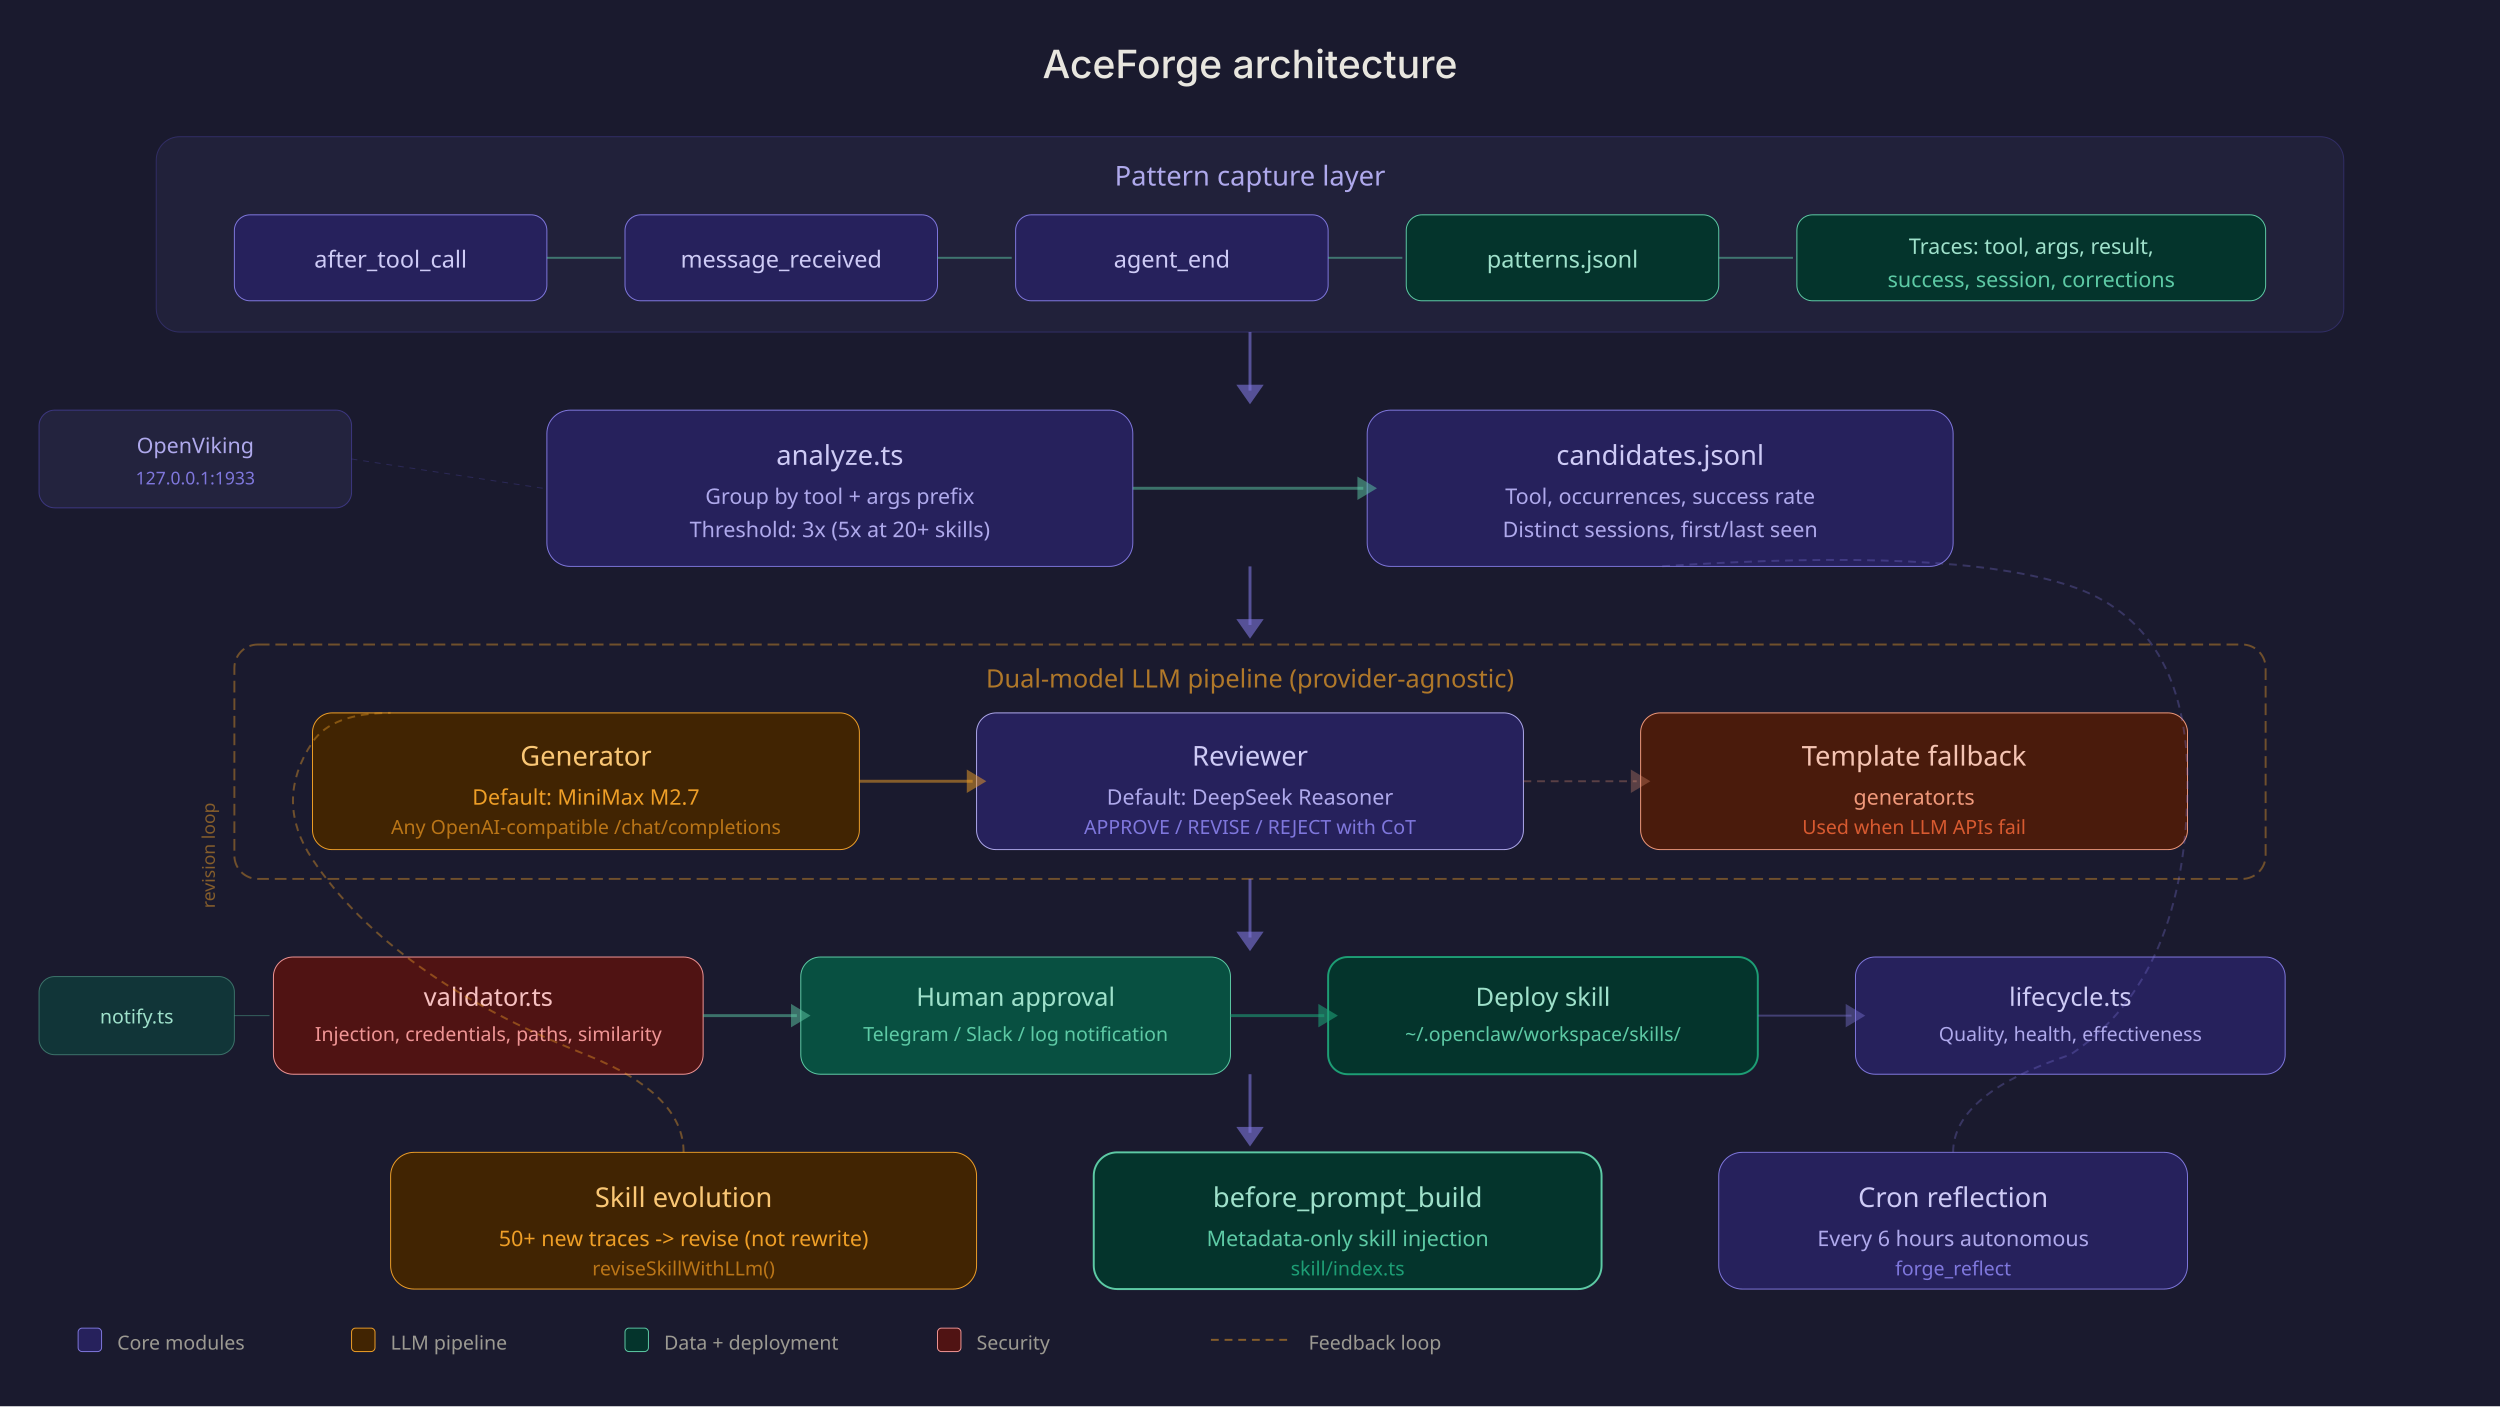
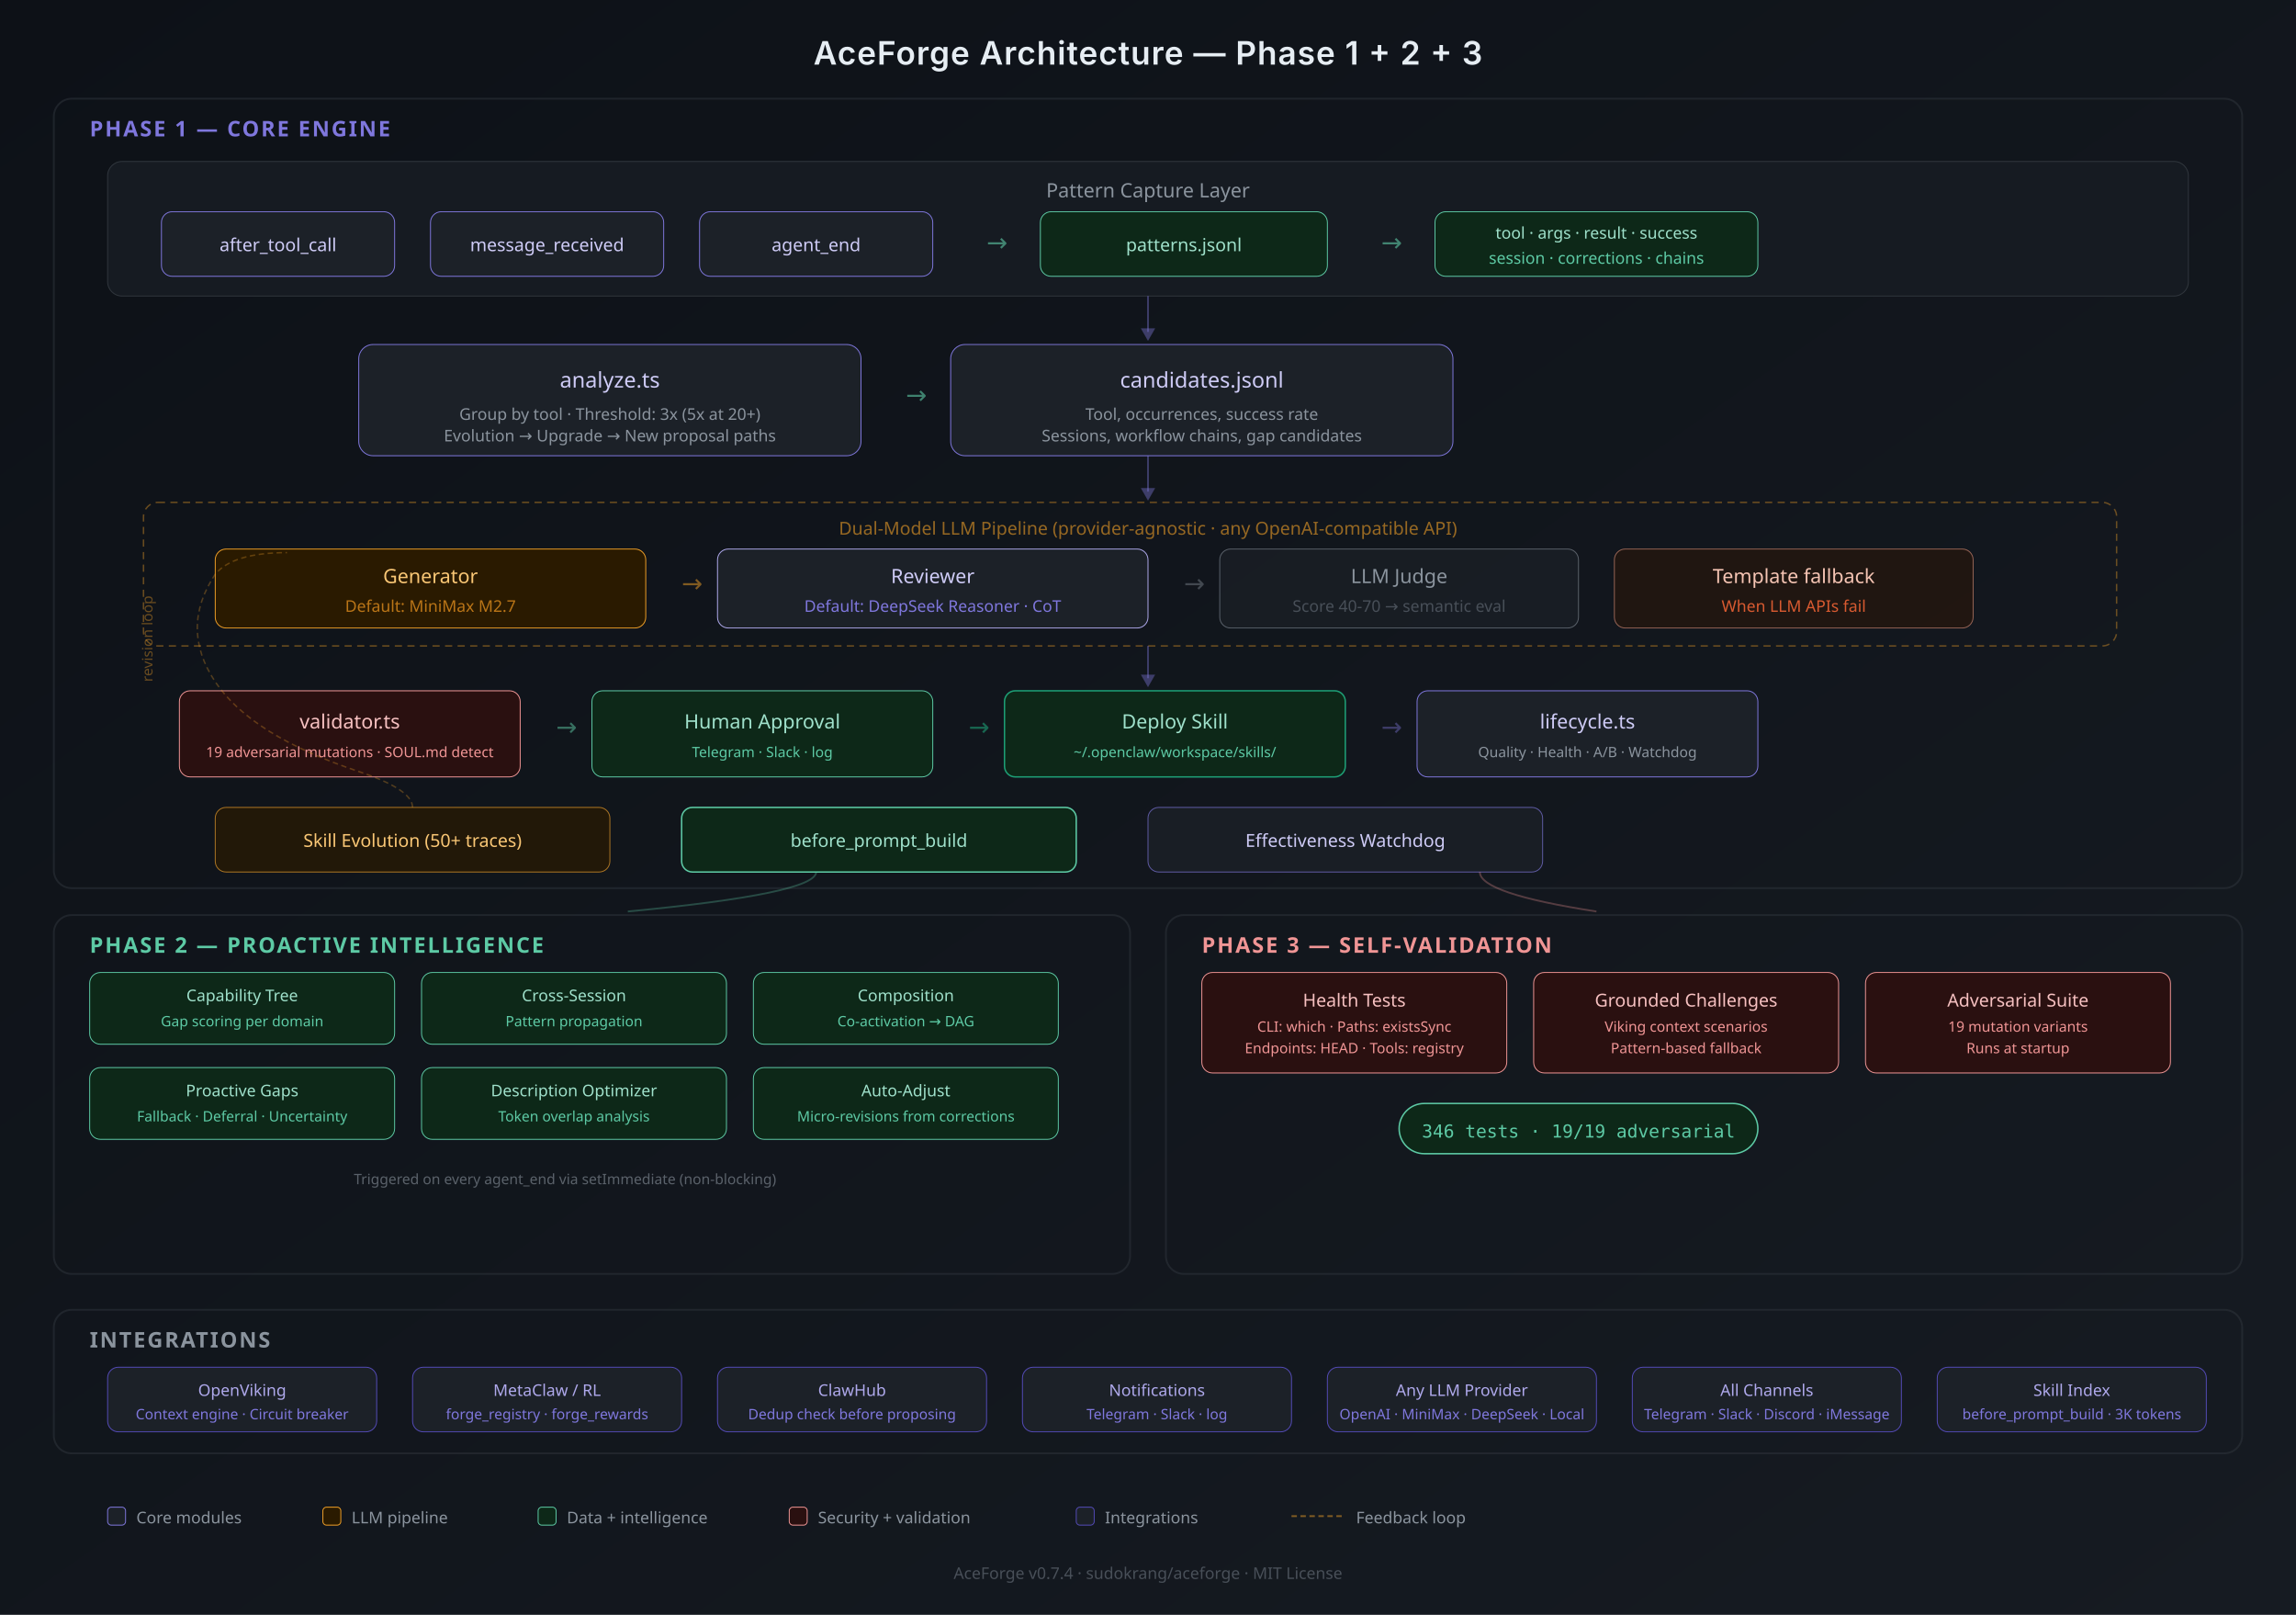
- <svg xmlns="http://www.w3.org/2000/svg" width="1280" height="720" viewBox="0 0 1280 720">
-   <rect width="1280" height="720" fill="#1a1a2e" />
-   <text x="640" y="40" text-anchor="middle" font-family="system-ui,-apple-system,sans-serif" font-size="20" font-weight="500" fill="#e8e6df">AceForge architecture</text>
-   <rect x="80" y="70" width="1120" height="100" rx="12" fill="#2a2a4a" stroke="#534AB7" stroke-width="0.5" opacity="0.4" />
-   <text x="640" y="95" text-anchor="middle" font-family="system-ui,sans-serif" font-size="14" font-weight="500" fill="#AFA9EC">Pattern capture layer</text>
-   <rect x="120" y="110" width="160" height="44" rx="8" fill="#26215C" stroke="#7F77DD" stroke-width="0.5" />
-   <text x="200" y="137" text-anchor="middle" font-family="system-ui,sans-serif" font-size="12" font-weight="500" fill="#CECBF6">after_tool_call</text>
-   <rect x="320" y="110" width="160" height="44" rx="8" fill="#26215C" stroke="#7F77DD" stroke-width="0.5" />
-   <text x="400" y="137" text-anchor="middle" font-family="system-ui,sans-serif" font-size="12" font-weight="500" fill="#CECBF6">message_received</text>
-   <rect x="520" y="110" width="160" height="44" rx="8" fill="#26215C" stroke="#7F77DD" stroke-width="0.5" />
-   <text x="600" y="137" text-anchor="middle" font-family="system-ui,sans-serif" font-size="12" font-weight="500" fill="#CECBF6">agent_end</text>
-   <rect x="720" y="110" width="160" height="44" rx="8" fill="#04342C" stroke="#5DCAA5" stroke-width="0.5" />
-   <text x="800" y="137" text-anchor="middle" font-family="system-ui,sans-serif" font-size="12" font-weight="500" fill="#9FE1CB">patterns.jsonl</text>
-   <rect x="920" y="110" width="240" height="44" rx="8" fill="#04342C" stroke="#5DCAA5" stroke-width="0.5" />
-   <text x="1040" y="130" text-anchor="middle" font-family="system-ui,sans-serif" font-size="11" font-weight="500" fill="#9FE1CB">Traces: tool, args, result,</text>
-   <text x="1040" y="147" text-anchor="middle" font-family="system-ui,sans-serif" font-size="11" fill="#5DCAA5">success, session, corrections</text>
-   <line x1="280" y1="132" x2="318" y2="132" stroke="#5DCAA5" stroke-width="1" opacity="0.5" />
-   <line x1="480" y1="132" x2="518" y2="132" stroke="#5DCAA5" stroke-width="1" opacity="0.5" />
-   <line x1="680" y1="132" x2="718" y2="132" stroke="#5DCAA5" stroke-width="1" opacity="0.5" />
-   <line x1="880" y1="132" x2="918" y2="132" stroke="#5DCAA5" stroke-width="1" opacity="0.5" />
-   <line x1="640" y1="170" x2="640" y2="200" stroke="#7F77DD" stroke-width="1.5" opacity="0.6" />
-   <polygon points="633,197 640,207 647,197" fill="#7F77DD" opacity="0.6" />
-   <rect x="280" y="210" width="300" height="80" rx="12" fill="#26215C" stroke="#7F77DD" stroke-width="0.5" />
-   <text x="430" y="238" text-anchor="middle" font-family="system-ui,sans-serif" font-size="14" font-weight="500" fill="#CECBF6">analyze.ts</text>
-   <text x="430" y="258" text-anchor="middle" font-family="system-ui,sans-serif" font-size="11" fill="#AFA9EC">Group by tool + args prefix</text>
-   <text x="430" y="275" text-anchor="middle" font-family="system-ui,sans-serif" font-size="11" fill="#AFA9EC">Threshold: 3x (5x at 20+ skills)</text>
-   <rect x="700" y="210" width="300" height="80" rx="12" fill="#26215C" stroke="#7F77DD" stroke-width="0.5" />
-   <text x="850" y="238" text-anchor="middle" font-family="system-ui,sans-serif" font-size="14" font-weight="500" fill="#CECBF6">candidates.jsonl</text>
-   <text x="850" y="258" text-anchor="middle" font-family="system-ui,sans-serif" font-size="11" fill="#AFA9EC">Tool, occurrences, success rate</text>
-   <text x="850" y="275" text-anchor="middle" font-family="system-ui,sans-serif" font-size="11" fill="#AFA9EC">Distinct sessions, first/last seen</text>
-   <line x1="580" y1="250" x2="698" y2="250" stroke="#5DCAA5" stroke-width="1.5" opacity="0.5" />
-   <polygon points="695,244 705,250 695,256" fill="#5DCAA5" opacity="0.5" />
-   <line x1="640" y1="290" x2="640" y2="320" stroke="#7F77DD" stroke-width="1.5" opacity="0.6" />
-   <polygon points="633,317 640,327 647,317" fill="#7F77DD" opacity="0.6" />
-   <rect x="120" y="330" width="1040" height="120" rx="12" fill="none" stroke="#EF9F27" stroke-width="1" stroke-dasharray="6 3" opacity="0.4" />
-   <text x="640" y="352" text-anchor="middle" font-family="system-ui,sans-serif" font-size="13" font-weight="500" fill="#EF9F27" opacity="0.7">Dual-model LLM pipeline (provider-agnostic)</text>
-   <rect x="160" y="365" width="280" height="70" rx="10" fill="#412402" stroke="#EF9F27" stroke-width="0.5" />
-   <text x="300" y="392" text-anchor="middle" font-family="system-ui,sans-serif" font-size="14" font-weight="500" fill="#FAC775">Generator</text>
-   <text x="300" y="412" text-anchor="middle" font-family="system-ui,sans-serif" font-size="11" fill="#EF9F27">Default: MiniMax M2.7</text>
-   <text x="300" y="427" text-anchor="middle" font-family="system-ui,sans-serif" font-size="10" fill="#BA7517">Any OpenAI-compatible /chat/completions</text>
-   <rect x="500" y="365" width="280" height="70" rx="10" fill="#26215C" stroke="#AFA9EC" stroke-width="0.5" />
-   <text x="640" y="392" text-anchor="middle" font-family="system-ui,sans-serif" font-size="14" font-weight="500" fill="#CECBF6">Reviewer</text>
-   <text x="640" y="412" text-anchor="middle" font-family="system-ui,sans-serif" font-size="11" fill="#AFA9EC">Default: DeepSeek Reasoner</text>
-   <text x="640" y="427" text-anchor="middle" font-family="system-ui,sans-serif" font-size="10" fill="#7F77DD">APPROVE / REVISE / REJECT with CoT</text>
-   <rect x="840" y="365" width="280" height="70" rx="10" fill="#4A1B0C" stroke="#F0997B" stroke-width="0.5" />
-   <text x="980" y="392" text-anchor="middle" font-family="system-ui,sans-serif" font-size="14" font-weight="500" fill="#F5C4B3">Template fallback</text>
-   <text x="980" y="412" text-anchor="middle" font-family="system-ui,sans-serif" font-size="11" fill="#F0997B">generator.ts</text>
-   <text x="980" y="427" text-anchor="middle" font-family="system-ui,sans-serif" font-size="10" fill="#D85A30">Used when LLM APIs fail</text>
-   <line x1="440" y1="400" x2="498" y2="400" stroke="#EF9F27" stroke-width="1.5" opacity="0.5" />
-   <polygon points="495,394 505,400 495,406" fill="#EF9F27" opacity="0.5" />
-   <line x1="780" y1="400" x2="838" y2="400" stroke="#F0997B" stroke-width="1" opacity="0.3" stroke-dasharray="4 3" />
-   <polygon points="835,394 845,400 835,406" fill="#F0997B" opacity="0.3" />
-   <line x1="640" y1="450" x2="640" y2="480" stroke="#7F77DD" stroke-width="1.5" opacity="0.6" />
-   <polygon points="633,477 640,487 647,477" fill="#7F77DD" opacity="0.6" />
-   <rect x="140" y="490" width="220" height="60" rx="10" fill="#501313" stroke="#F09595" stroke-width="0.5" />
-   <text x="250" y="515" text-anchor="middle" font-family="system-ui,sans-serif" font-size="13" font-weight="500" fill="#F7C1C1">validator.ts</text>
-   <text x="250" y="533" text-anchor="middle" font-family="system-ui,sans-serif" font-size="10" fill="#F09595">Injection, credentials, paths, similarity</text>
-   <rect x="410" y="490" width="220" height="60" rx="10" fill="#085041" stroke="#5DCAA5" stroke-width="0.5" />
-   <text x="520" y="515" text-anchor="middle" font-family="system-ui,sans-serif" font-size="13" font-weight="500" fill="#9FE1CB">Human approval</text>
-   <text x="520" y="533" text-anchor="middle" font-family="system-ui,sans-serif" font-size="10" fill="#5DCAA5">Telegram / Slack / log notification</text>
-   <rect x="680" y="490" width="220" height="60" rx="10" fill="#04342C" stroke="#1D9E75" stroke-width="1" />
-   <text x="790" y="515" text-anchor="middle" font-family="system-ui,sans-serif" font-size="13" font-weight="500" fill="#9FE1CB">Deploy skill</text>
-   <text x="790" y="533" text-anchor="middle" font-family="system-ui,sans-serif" font-size="10" fill="#5DCAA5">~/.openclaw/workspace/skills/</text>
-   <rect x="950" y="490" width="220" height="60" rx="10" fill="#26215C" stroke="#7F77DD" stroke-width="0.5" />
-   <text x="1060" y="515" text-anchor="middle" font-family="system-ui,sans-serif" font-size="13" font-weight="500" fill="#CECBF6">lifecycle.ts</text>
-   <text x="1060" y="533" text-anchor="middle" font-family="system-ui,sans-serif" font-size="10" fill="#AFA9EC">Quality, health, effectiveness</text>
-   <line x1="360" y1="520" x2="408" y2="520" stroke="#5DCAA5" stroke-width="1.5" opacity="0.5" />
-   <polygon points="405,514 415,520 405,526" fill="#5DCAA5" opacity="0.5" />
-   <line x1="630" y1="520" x2="678" y2="520" stroke="#1D9E75" stroke-width="1.5" opacity="0.6" />
-   <polygon points="675,514 685,520 675,526" fill="#1D9E75" opacity="0.6" />
-   <line x1="900" y1="520" x2="948" y2="520" stroke="#7F77DD" stroke-width="1" opacity="0.4" />
-   <polygon points="945,514 955,520 945,526" fill="#7F77DD" opacity="0.4" />
-   <line x1="640" y1="550" x2="640" y2="580" stroke="#7F77DD" stroke-width="1.5" opacity="0.6" />
-   <polygon points="633,577 640,587 647,577" fill="#7F77DD" opacity="0.6" />
-   <rect x="200" y="590" width="300" height="70" rx="12" fill="#412402" stroke="#EF9F27" stroke-width="0.5" />
-   <text x="350" y="618" text-anchor="middle" font-family="system-ui,sans-serif" font-size="14" font-weight="500" fill="#FAC775">Skill evolution</text>
-   <text x="350" y="638" text-anchor="middle" font-family="system-ui,sans-serif" font-size="11" fill="#EF9F27">50+ new traces -&gt; revise (not rewrite)</text>
-   <text x="350" y="653" text-anchor="middle" font-family="system-ui,sans-serif" font-size="10" fill="#BA7517">reviseSkillWithLLm()</text>
-   <rect x="560" y="590" width="260" height="70" rx="12" fill="#04342C" stroke="#5DCAA5" stroke-width="1" />
-   <text x="690" y="618" text-anchor="middle" font-family="system-ui,sans-serif" font-size="14" font-weight="500" fill="#9FE1CB">before_prompt_build</text>
-   <text x="690" y="638" text-anchor="middle" font-family="system-ui,sans-serif" font-size="11" fill="#5DCAA5">Metadata-only skill injection</text>
-   <text x="690" y="653" text-anchor="middle" font-family="system-ui,sans-serif" font-size="10" fill="#1D9E75">skill/index.ts</text>
-   <rect x="880" y="590" width="240" height="70" rx="12" fill="#26215C" stroke="#7F77DD" stroke-width="0.5" />
-   <text x="1000" y="618" text-anchor="middle" font-family="system-ui,sans-serif" font-size="14" font-weight="500" fill="#CECBF6">Cron reflection</text>
-   <text x="1000" y="638" text-anchor="middle" font-family="system-ui,sans-serif" font-size="11" fill="#AFA9EC">Every 6 hours autonomous</text>
-   <text x="1000" y="653" text-anchor="middle" font-family="system-ui,sans-serif" font-size="10" fill="#7F77DD">forge_reflect</text>
-   <path d="M350 590 Q350 560 300 540 Q200 500 160 440 Q140 410 160 380 Q170 365 200 365" fill="none" stroke="#EF9F27" stroke-width="1" stroke-dasharray="4 3" opacity="0.4" />
-   <text x="110" y="465" font-family="system-ui,sans-serif" font-size="9" fill="#EF9F27" opacity="0.5" transform="rotate(-90,110,465)">revision loop</text>
-   <path d="M1000 590 Q1000 560 1060 540 Q1120 500 1120 400 Q1120 320 1060 300 Q1000 280 850 290" fill="none" stroke="#7F77DD" stroke-width="1" stroke-dasharray="4 3" opacity="0.3" />
-   <rect x="20" y="210" width="160" height="50" rx="8" fill="#2a2a4a" stroke="#534AB7" stroke-width="0.5" opacity="0.6" />
-   <text x="100" y="232" text-anchor="middle" font-family="system-ui,sans-serif" font-size="11" font-weight="500" fill="#AFA9EC">OpenViking</text>
-   <text x="100" y="248" text-anchor="middle" font-family="system-ui,sans-serif" font-size="9" fill="#7F77DD">127.0.0.1:1933</text>
-   <line x1="180" y1="235" x2="278" y2="250" stroke="#534AB7" stroke-width="0.5" opacity="0.3" stroke-dasharray="3 3" />
-   <rect x="20" y="500" width="100" height="40" rx="8" fill="#085041" stroke="#5DCAA5" stroke-width="0.5" opacity="0.5" />
-   <text x="70" y="524" text-anchor="middle" font-family="system-ui,sans-serif" font-size="10" font-weight="500" fill="#9FE1CB">notify.ts</text>
-   <line x1="120" y1="520" x2="138" y2="520" stroke="#5DCAA5" stroke-width="0.5" opacity="0.4" />
-   <rect x="40" y="680" width="12" height="12" rx="2" fill="#26215C" stroke="#7F77DD" stroke-width="0.5" />
-   <text x="60" y="691" font-family="system-ui,sans-serif" font-size="10" fill="#9c9a92">Core modules</text>
-   <rect x="180" y="680" width="12" height="12" rx="2" fill="#412402" stroke="#EF9F27" stroke-width="0.5" />
-   <text x="200" y="691" font-family="system-ui,sans-serif" font-size="10" fill="#9c9a92">LLM pipeline</text>
-   <rect x="320" y="680" width="12" height="12" rx="2" fill="#04342C" stroke="#5DCAA5" stroke-width="0.5" />
-   <text x="340" y="691" font-family="system-ui,sans-serif" font-size="10" fill="#9c9a92">Data + deployment</text>
-   <rect x="480" y="680" width="12" height="12" rx="2" fill="#501313" stroke="#F09595" stroke-width="0.5" />
-   <text x="500" y="691" font-family="system-ui,sans-serif" font-size="10" fill="#9c9a92">Security</text>
-   <line x1="620" y1="686" x2="660" y2="686" stroke="#EF9F27" stroke-width="1" stroke-dasharray="4 3" opacity="0.5" />
-   <text x="670" y="691" font-family="system-ui,sans-serif" font-size="10" fill="#9c9a92">Feedback loop</text>
+ <svg xmlns="http://www.w3.org/2000/svg" width="1280" height="900" viewBox="0 0 1280 900">
+   <defs>
+     <linearGradient id="bgGrad" x1="0%" y1="0%" x2="100%" y2="100%">
+       <stop offset="0%" style="stop-color:#0d1117" />
+       <stop offset="100%" style="stop-color:#161b22" />
+     </linearGradient>
+   </defs>
+   <rect width="1280" height="900" fill="url(#bgGrad)" />
+   <text x="640" y="36" text-anchor="middle" font-family="system-ui,-apple-system,sans-serif" font-size="18" font-weight="600" fill="#e6edf3" letter-spacing="0.5">AceForge Architecture — Phase 1 + 2 + 3</text>
+   <rect x="30" y="55" width="1220" height="440" rx="10" fill="none" stroke="#30363d" stroke-width="1" opacity="0.5" />
+   <text x="50" y="76" font-family="system-ui,sans-serif" font-size="12" font-weight="600" fill="#7F77DD" letter-spacing="1">PHASE 1 — CORE ENGINE</text>
+   <rect x="60" y="90" width="1160" height="75" rx="8" fill="#161b22" stroke="#30363d" stroke-width="0.5" />
+   <text x="640" y="110" text-anchor="middle" font-family="system-ui,sans-serif" font-size="11" font-weight="500" fill="#8b949e">Pattern Capture Layer</text>
+   <rect x="90" y="118" width="130" height="36" rx="6" fill="#1c2128" stroke="#7F77DD" stroke-width="0.5" />
+   <text x="155" y="140" text-anchor="middle" font-family="system-ui,sans-serif" font-size="10" font-weight="500" fill="#CECBF6">after_tool_call</text>
+   <rect x="240" y="118" width="130" height="36" rx="6" fill="#1c2128" stroke="#7F77DD" stroke-width="0.5" />
+   <text x="305" y="140" text-anchor="middle" font-family="system-ui,sans-serif" font-size="10" font-weight="500" fill="#CECBF6">message_received</text>
+   <rect x="390" y="118" width="130" height="36" rx="6" fill="#1c2128" stroke="#7F77DD" stroke-width="0.5" />
+   <text x="455" y="140" text-anchor="middle" font-family="system-ui,sans-serif" font-size="10" font-weight="500" fill="#CECBF6">agent_end</text>
+   <text x="550" y="140" font-family="system-ui,sans-serif" font-size="14" fill="#5DCAA5" opacity="0.6">→</text>
+   <rect x="580" y="118" width="160" height="36" rx="6" fill="#0d2818" stroke="#5DCAA5" stroke-width="0.5" />
+   <text x="660" y="140" text-anchor="middle" font-family="system-ui,sans-serif" font-size="10" font-weight="500" fill="#9FE1CB">patterns.jsonl</text>
+   <text x="770" y="140" font-family="system-ui,sans-serif" font-size="14" fill="#5DCAA5" opacity="0.6">→</text>
+   <rect x="800" y="118" width="180" height="36" rx="6" fill="#0d2818" stroke="#5DCAA5" stroke-width="0.5" />
+   <text x="890" y="133" text-anchor="middle" font-family="system-ui,sans-serif" font-size="9" fill="#9FE1CB">tool · args · result · success</text>
+   <text x="890" y="147" text-anchor="middle" font-family="system-ui,sans-serif" font-size="9" fill="#5DCAA5">session · corrections · chains</text>
+   <line x1="640" y1="165" x2="640" y2="185" stroke="#7F77DD" stroke-width="1" opacity="0.4" />
+   <polygon points="636,183 640,190 644,183" fill="#7F77DD" opacity="0.4" />
+   <rect x="200" y="192" width="280" height="62" rx="8" fill="#1c2128" stroke="#7F77DD" stroke-width="0.5" />
+   <text x="340" y="216" text-anchor="middle" font-family="system-ui,sans-serif" font-size="12" font-weight="500" fill="#CECBF6">analyze.ts</text>
+   <text x="340" y="234" text-anchor="middle" font-family="system-ui,sans-serif" font-size="9" fill="#8b949e">Group by tool · Threshold: 3x (5x at 20+)</text>
+   <text x="340" y="246" text-anchor="middle" font-family="system-ui,sans-serif" font-size="9" fill="#8b949e">Evolution → Upgrade → New proposal paths</text>
+   <text x="505" y="225" font-family="system-ui,sans-serif" font-size="14" fill="#5DCAA5" opacity="0.6">→</text>
+   <rect x="530" y="192" width="280" height="62" rx="8" fill="#1c2128" stroke="#7F77DD" stroke-width="0.5" />
+   <text x="670" y="216" text-anchor="middle" font-family="system-ui,sans-serif" font-size="12" font-weight="500" fill="#CECBF6">candidates.jsonl</text>
+   <text x="670" y="234" text-anchor="middle" font-family="system-ui,sans-serif" font-size="9" fill="#8b949e">Tool, occurrences, success rate</text>
+   <text x="670" y="246" text-anchor="middle" font-family="system-ui,sans-serif" font-size="9" fill="#8b949e">Sessions, workflow chains, gap candidates</text>
+   <line x1="640" y1="254" x2="640" y2="274" stroke="#7F77DD" stroke-width="1" opacity="0.4" />
+   <polygon points="636,272 640,279 644,272" fill="#7F77DD" opacity="0.4" />
+   <rect x="80" y="280" width="1100" height="80" rx="8" fill="none" stroke="#EF9F27" stroke-width="0.8" stroke-dasharray="4 3" opacity="0.4" />
+   <text x="640" y="298" text-anchor="middle" font-family="system-ui,sans-serif" font-size="10" font-weight="500" fill="#EF9F27" opacity="0.6">Dual-Model LLM Pipeline (provider-agnostic · any OpenAI-compatible API)</text>
+   <rect x="120" y="306" width="240" height="44" rx="6" fill="#2a1a00" stroke="#EF9F27" stroke-width="0.5" />
+   <text x="240" y="325" text-anchor="middle" font-family="system-ui,sans-serif" font-size="11" font-weight="500" fill="#FAC775">Generator</text>
+   <text x="240" y="341" text-anchor="middle" font-family="system-ui,sans-serif" font-size="9" fill="#BA7517">Default: MiniMax M2.7</text>
+   <text x="380" y="330" font-family="system-ui,sans-serif" font-size="14" fill="#EF9F27" opacity="0.5">→</text>
+   <rect x="400" y="306" width="240" height="44" rx="6" fill="#1c2128" stroke="#AFA9EC" stroke-width="0.5" />
+   <text x="520" y="325" text-anchor="middle" font-family="system-ui,sans-serif" font-size="11" font-weight="500" fill="#CECBF6">Reviewer</text>
+   <text x="520" y="341" text-anchor="middle" font-family="system-ui,sans-serif" font-size="9" fill="#7F77DD">Default: DeepSeek Reasoner · CoT</text>
+   <text x="660" y="330" font-family="system-ui,sans-serif" font-size="14" fill="#8b949e" opacity="0.4">→</text>
+   <rect x="680" y="306" width="200" height="44" rx="6" fill="#1c2128" stroke="#8b949e" stroke-width="0.5" opacity="0.6" />
+   <text x="780" y="325" text-anchor="middle" font-family="system-ui,sans-serif" font-size="11" font-weight="500" fill="#8b949e">LLM Judge</text>
+   <text x="780" y="341" text-anchor="middle" font-family="system-ui,sans-serif" font-size="9" fill="#484f58">Score 40-70 → semantic eval</text>
+   <rect x="900" y="306" width="200" height="44" rx="6" fill="#2a1508" stroke="#F0997B" stroke-width="0.5" opacity="0.6" />
+   <text x="1000" y="325" text-anchor="middle" font-family="system-ui,sans-serif" font-size="11" font-weight="500" fill="#F5C4B3">Template fallback</text>
+   <text x="1000" y="341" text-anchor="middle" font-family="system-ui,sans-serif" font-size="9" fill="#D85A30">When LLM APIs fail</text>
+   <line x1="640" y1="360" x2="640" y2="378" stroke="#7F77DD" stroke-width="1" opacity="0.4" />
+   <polygon points="636,376 640,383 644,376" fill="#7F77DD" opacity="0.4" />
+   <rect x="100" y="385" width="190" height="48" rx="6" fill="#2a1010" stroke="#F09595" stroke-width="0.5" />
+   <text x="195" y="406" text-anchor="middle" font-family="system-ui,sans-serif" font-size="11" font-weight="500" fill="#F7C1C1">validator.ts</text>
+   <text x="195" y="422" text-anchor="middle" font-family="system-ui,sans-serif" font-size="8" fill="#F09595">19 adversarial mutations · SOUL.md detect</text>
+   <text x="310" y="410" font-family="system-ui,sans-serif" font-size="14" fill="#5DCAA5" opacity="0.5">→</text>
+   <rect x="330" y="385" width="190" height="48" rx="6" fill="#0d2818" stroke="#5DCAA5" stroke-width="0.5" />
+   <text x="425" y="406" text-anchor="middle" font-family="system-ui,sans-serif" font-size="11" font-weight="500" fill="#9FE1CB">Human Approval</text>
+   <text x="425" y="422" text-anchor="middle" font-family="system-ui,sans-serif" font-size="8" fill="#5DCAA5">Telegram · Slack · log</text>
+   <text x="540" y="410" font-family="system-ui,sans-serif" font-size="14" fill="#1D9E75" opacity="0.6">→</text>
+   <rect x="560" y="385" width="190" height="48" rx="6" fill="#0d2818" stroke="#1D9E75" stroke-width="0.8" />
+   <text x="655" y="406" text-anchor="middle" font-family="system-ui,sans-serif" font-size="11" font-weight="500" fill="#9FE1CB">Deploy Skill</text>
+   <text x="655" y="422" text-anchor="middle" font-family="system-ui,sans-serif" font-size="8" fill="#5DCAA5">~/.openclaw/workspace/skills/</text>
+   <text x="770" y="410" font-family="system-ui,sans-serif" font-size="14" fill="#7F77DD" opacity="0.4">→</text>
+   <rect x="790" y="385" width="190" height="48" rx="6" fill="#1c2128" stroke="#7F77DD" stroke-width="0.5" />
+   <text x="885" y="406" text-anchor="middle" font-family="system-ui,sans-serif" font-size="11" font-weight="500" fill="#CECBF6">lifecycle.ts</text>
+   <text x="885" y="422" text-anchor="middle" font-family="system-ui,sans-serif" font-size="8" fill="#8b949e">Quality · Health · A/B · Watchdog</text>
+   <rect x="120" y="450" width="220" height="36" rx="6" fill="#2a1a00" stroke="#EF9F27" stroke-width="0.5" opacity="0.7" />
+   <text x="230" y="472" text-anchor="middle" font-family="system-ui,sans-serif" font-size="10" font-weight="500" fill="#FAC775">Skill Evolution (50+ traces)</text>
+   <rect x="380" y="450" width="220" height="36" rx="6" fill="#0d2818" stroke="#5DCAA5" stroke-width="0.8" />
+   <text x="490" y="472" text-anchor="middle" font-family="system-ui,sans-serif" font-size="10" font-weight="500" fill="#9FE1CB">before_prompt_build</text>
+   <rect x="640" y="450" width="220" height="36" rx="6" fill="#1c2128" stroke="#7F77DD" stroke-width="0.5" opacity="0.7" />
+   <text x="750" y="472" text-anchor="middle" font-family="system-ui,sans-serif" font-size="10" font-weight="500" fill="#CECBF6">Effectiveness Watchdog</text>
+   <path d="M230 450 Q230 440 200 430 Q140 410 120 380 Q100 350 120 320 Q130 308 160 308" fill="none" stroke="#EF9F27" stroke-width="0.8" stroke-dasharray="3 2" opacity="0.3" />
+   <text x="85" y="380" font-family="system-ui,sans-serif" font-size="8" fill="#EF9F27" opacity="0.4" transform="rotate(-90,85,380)">revision loop</text>
+   <rect x="30" y="510" width="600" height="200" rx="10" fill="none" stroke="#30363d" stroke-width="1" opacity="0.5" />
+   <text x="50" y="531" font-family="system-ui,sans-serif" font-size="12" font-weight="600" fill="#5DCAA5" letter-spacing="1">PHASE 2 — PROACTIVE INTELLIGENCE</text>
+   <rect x="50" y="542" width="170" height="40" rx="6" fill="#0d2818" stroke="#5DCAA5" stroke-width="0.5" />
+   <text x="135" y="558" text-anchor="middle" font-family="system-ui,sans-serif" font-size="9" font-weight="500" fill="#9FE1CB">Capability Tree</text>
+   <text x="135" y="572" text-anchor="middle" font-family="system-ui,sans-serif" font-size="8" fill="#5DCAA5">Gap scoring per domain</text>
+   <rect x="235" y="542" width="170" height="40" rx="6" fill="#0d2818" stroke="#5DCAA5" stroke-width="0.5" />
+   <text x="320" y="558" text-anchor="middle" font-family="system-ui,sans-serif" font-size="9" font-weight="500" fill="#9FE1CB">Cross-Session</text>
+   <text x="320" y="572" text-anchor="middle" font-family="system-ui,sans-serif" font-size="8" fill="#5DCAA5">Pattern propagation</text>
+   <rect x="420" y="542" width="170" height="40" rx="6" fill="#0d2818" stroke="#5DCAA5" stroke-width="0.5" />
+   <text x="505" y="558" text-anchor="middle" font-family="system-ui,sans-serif" font-size="9" font-weight="500" fill="#9FE1CB">Composition</text>
+   <text x="505" y="572" text-anchor="middle" font-family="system-ui,sans-serif" font-size="8" fill="#5DCAA5">Co-activation → DAG</text>
+   <rect x="50" y="595" width="170" height="40" rx="6" fill="#0d2818" stroke="#5DCAA5" stroke-width="0.5" />
+   <text x="135" y="611" text-anchor="middle" font-family="system-ui,sans-serif" font-size="9" font-weight="500" fill="#9FE1CB">Proactive Gaps</text>
+   <text x="135" y="625" text-anchor="middle" font-family="system-ui,sans-serif" font-size="8" fill="#5DCAA5">Fallback · Deferral · Uncertainty</text>
+   <rect x="235" y="595" width="170" height="40" rx="6" fill="#0d2818" stroke="#5DCAA5" stroke-width="0.5" />
+   <text x="320" y="611" text-anchor="middle" font-family="system-ui,sans-serif" font-size="9" font-weight="500" fill="#9FE1CB">Description Optimizer</text>
+   <text x="320" y="625" text-anchor="middle" font-family="system-ui,sans-serif" font-size="8" fill="#5DCAA5">Token overlap analysis</text>
+   <rect x="420" y="595" width="170" height="40" rx="6" fill="#0d2818" stroke="#5DCAA5" stroke-width="0.5" />
+   <text x="505" y="611" text-anchor="middle" font-family="system-ui,sans-serif" font-size="9" font-weight="500" fill="#9FE1CB">Auto-Adjust</text>
+   <text x="505" y="625" text-anchor="middle" font-family="system-ui,sans-serif" font-size="8" fill="#5DCAA5">Micro-revisions from corrections</text>
+   <text x="315" y="660" text-anchor="middle" font-family="system-ui,sans-serif" font-size="8" fill="#8b949e" opacity="0.6">Triggered on every agent_end via setImmediate (non-blocking)</text>
+   <path d="M455 486 Q455 498 350 508" fill="none" stroke="#5DCAA5" stroke-width="1" opacity="0.3" />
+   <rect x="650" y="510" width="600" height="200" rx="10" fill="none" stroke="#30363d" stroke-width="1" opacity="0.5" />
+   <text x="670" y="531" font-family="system-ui,sans-serif" font-size="12" font-weight="600" fill="#F09595" letter-spacing="1">PHASE 3 — SELF-VALIDATION</text>
+   <rect x="670" y="542" width="170" height="56" rx="6" fill="#2a1010" stroke="#F09595" stroke-width="0.5" />
+   <text x="755" y="561" text-anchor="middle" font-family="system-ui,sans-serif" font-size="10" font-weight="500" fill="#F7C1C1">Health Tests</text>
+   <text x="755" y="575" text-anchor="middle" font-family="system-ui,sans-serif" font-size="8" fill="#F09595">CLI: which · Paths: existsSync</text>
+   <text x="755" y="587" text-anchor="middle" font-family="system-ui,sans-serif" font-size="8" fill="#F09595">Endpoints: HEAD · Tools: registry</text>
+   <rect x="855" y="542" width="170" height="56" rx="6" fill="#2a1010" stroke="#F09595" stroke-width="0.5" />
+   <text x="940" y="561" text-anchor="middle" font-family="system-ui,sans-serif" font-size="10" font-weight="500" fill="#F7C1C1">Grounded Challenges</text>
+   <text x="940" y="575" text-anchor="middle" font-family="system-ui,sans-serif" font-size="8" fill="#F09595">Viking context scenarios</text>
+   <text x="940" y="587" text-anchor="middle" font-family="system-ui,sans-serif" font-size="8" fill="#F09595">Pattern-based fallback</text>
+   <rect x="1040" y="542" width="170" height="56" rx="6" fill="#2a1010" stroke="#F09595" stroke-width="0.5" />
+   <text x="1125" y="561" text-anchor="middle" font-family="system-ui,sans-serif" font-size="10" font-weight="500" fill="#F7C1C1">Adversarial Suite</text>
+   <text x="1125" y="575" text-anchor="middle" font-family="system-ui,sans-serif" font-size="8" fill="#F09595">19 mutation variants</text>
+   <text x="1125" y="587" text-anchor="middle" font-family="system-ui,sans-serif" font-size="8" fill="#F09595">Runs at startup</text>
+   <rect x="780" y="615" width="200" height="28" rx="14" fill="#0d2818" stroke="#5DCAA5" stroke-width="0.8" />
+   <text x="880" y="634" text-anchor="middle" font-family="'SF Mono',monospace" font-size="10" font-weight="500" fill="#5DCAA5">346 tests · 19/19 adversarial</text>
+   <path d="M825 486 Q825 498 890 508" fill="none" stroke="#F09595" stroke-width="1" opacity="0.3" />
+   <rect x="30" y="730" width="1220" height="80" rx="10" fill="none" stroke="#30363d" stroke-width="1" opacity="0.5" />
+   <text x="50" y="751" font-family="system-ui,sans-serif" font-size="12" font-weight="600" fill="#8b949e" letter-spacing="1">INTEGRATIONS</text>
+   <rect x="60" y="762" width="150" height="36" rx="6" fill="#1c2128" stroke="#534AB7" stroke-width="0.5" />
+   <text x="135" y="778" text-anchor="middle" font-family="system-ui,sans-serif" font-size="9" font-weight="500" fill="#AFA9EC">OpenViking</text>
+   <text x="135" y="791" text-anchor="middle" font-family="system-ui,sans-serif" font-size="8" fill="#7F77DD">Context engine · Circuit breaker</text>
+   <rect x="230" y="762" width="150" height="36" rx="6" fill="#1c2128" stroke="#534AB7" stroke-width="0.5" />
+   <text x="305" y="778" text-anchor="middle" font-family="system-ui,sans-serif" font-size="9" font-weight="500" fill="#AFA9EC">MetaClaw / RL</text>
+   <text x="305" y="791" text-anchor="middle" font-family="system-ui,sans-serif" font-size="8" fill="#7F77DD">forge_registry · forge_rewards</text>
+   <rect x="400" y="762" width="150" height="36" rx="6" fill="#1c2128" stroke="#534AB7" stroke-width="0.5" />
+   <text x="475" y="778" text-anchor="middle" font-family="system-ui,sans-serif" font-size="9" font-weight="500" fill="#AFA9EC">ClawHub</text>
+   <text x="475" y="791" text-anchor="middle" font-family="system-ui,sans-serif" font-size="8" fill="#7F77DD">Dedup check before proposing</text>
+   <rect x="570" y="762" width="150" height="36" rx="6" fill="#1c2128" stroke="#534AB7" stroke-width="0.5" />
+   <text x="645" y="778" text-anchor="middle" font-family="system-ui,sans-serif" font-size="9" font-weight="500" fill="#AFA9EC">Notifications</text>
+   <text x="645" y="791" text-anchor="middle" font-family="system-ui,sans-serif" font-size="8" fill="#7F77DD">Telegram · Slack · log</text>
+   <rect x="740" y="762" width="150" height="36" rx="6" fill="#1c2128" stroke="#534AB7" stroke-width="0.5" />
+   <text x="815" y="778" text-anchor="middle" font-family="system-ui,sans-serif" font-size="9" font-weight="500" fill="#AFA9EC">Any LLM Provider</text>
+   <text x="815" y="791" text-anchor="middle" font-family="system-ui,sans-serif" font-size="8" fill="#7F77DD">OpenAI · MiniMax · DeepSeek · Local</text>
+   <rect x="910" y="762" width="150" height="36" rx="6" fill="#1c2128" stroke="#534AB7" stroke-width="0.5" />
+   <text x="985" y="778" text-anchor="middle" font-family="system-ui,sans-serif" font-size="9" font-weight="500" fill="#AFA9EC">All Channels</text>
+   <text x="985" y="791" text-anchor="middle" font-family="system-ui,sans-serif" font-size="8" fill="#7F77DD">Telegram · Slack · Discord · iMessage</text>
+   <rect x="1080" y="762" width="150" height="36" rx="6" fill="#1c2128" stroke="#534AB7" stroke-width="0.5" />
+   <text x="1155" y="778" text-anchor="middle" font-family="system-ui,sans-serif" font-size="9" font-weight="500" fill="#AFA9EC">Skill Index</text>
+   <text x="1155" y="791" text-anchor="middle" font-family="system-ui,sans-serif" font-size="8" fill="#7F77DD">before_prompt_build · 3K tokens</text>
+   <g transform="translate(60,840)">
+     <rect width="10" height="10" rx="2" fill="#1c2128" stroke="#7F77DD" stroke-width="0.5" />
+     <text x="16" y="9" font-family="system-ui,sans-serif" font-size="9" fill="#8b949e">Core modules</text>
+     <rect x="120" width="10" height="10" rx="2" fill="#2a1a00" stroke="#EF9F27" stroke-width="0.5" />
+     <text x="136" y="9" font-family="system-ui,sans-serif" font-size="9" fill="#8b949e">LLM pipeline</text>
+     <rect x="240" width="10" height="10" rx="2" fill="#0d2818" stroke="#5DCAA5" stroke-width="0.5" />
+     <text x="256" y="9" font-family="system-ui,sans-serif" font-size="9" fill="#8b949e">Data + intelligence</text>
+     <rect x="380" width="10" height="10" rx="2" fill="#2a1010" stroke="#F09595" stroke-width="0.5" />
+     <text x="396" y="9" font-family="system-ui,sans-serif" font-size="9" fill="#8b949e">Security + validation</text>
+     <rect x="540" width="10" height="10" rx="2" fill="#1c2128" stroke="#534AB7" stroke-width="0.5" />
+     <text x="556" y="9" font-family="system-ui,sans-serif" font-size="9" fill="#8b949e">Integrations</text>
+     <line x1="660" y1="5" x2="690" y2="5" stroke="#EF9F27" stroke-width="1" stroke-dasharray="3 2" opacity="0.5" />
+     <text x="696" y="9" font-family="system-ui,sans-serif" font-size="9" fill="#8b949e">Feedback loop</text>
+   </g>
+   <text x="640" y="880" text-anchor="middle" font-family="system-ui,sans-serif" font-size="9" fill="#484f58">AceForge v0.7.4 · sudokrang/aceforge · MIT License</text>
</svg>
